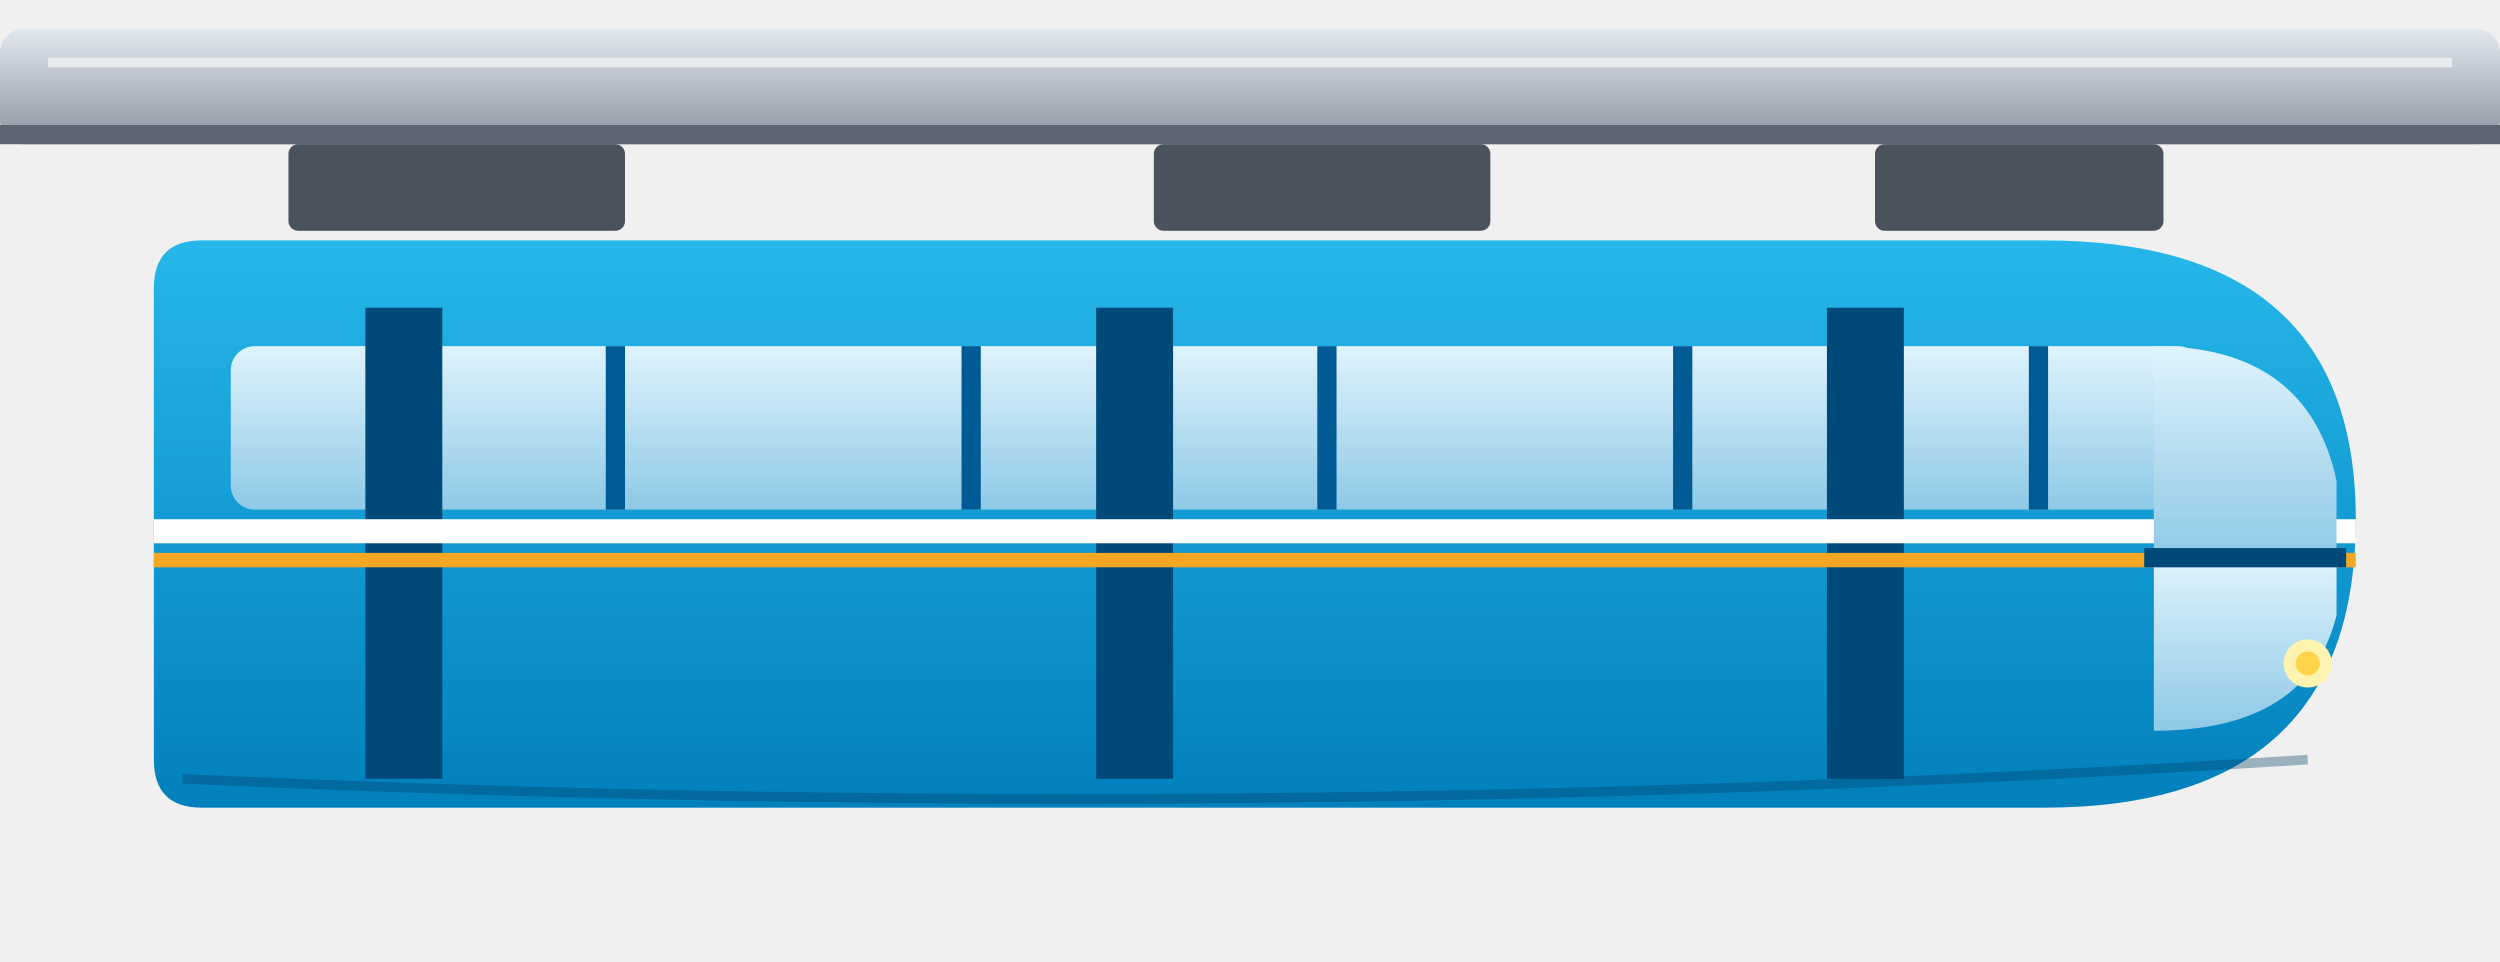
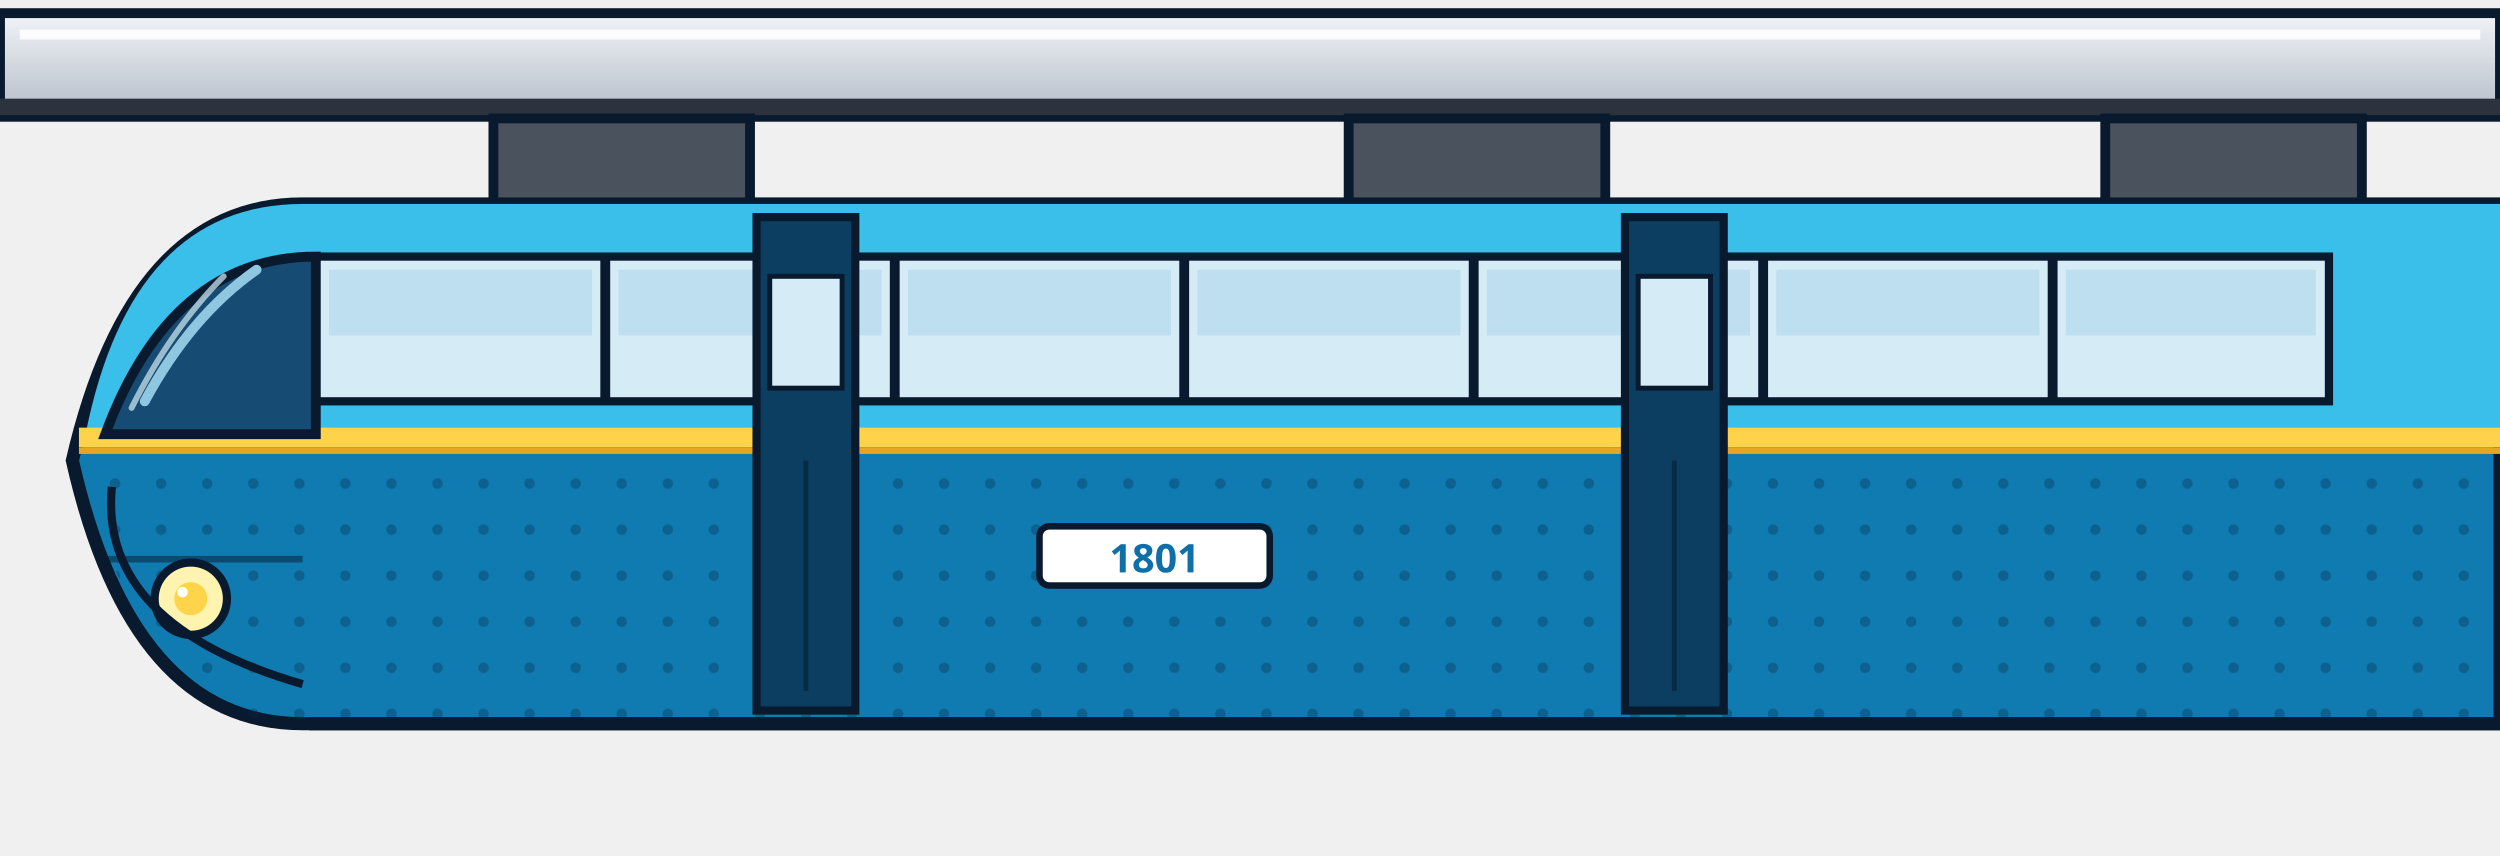
- <svg xmlns="http://www.w3.org/2000/svg" viewBox="0 0 520 200" role="img" aria-label="千葉都市モノレール">
+ <svg xmlns="http://www.w3.org/2000/svg" viewBox="0 0 760 260" role="img" aria-label="千葉都市モノレール">
  <defs>
-     <linearGradient id="fvMonoBeam" x1="0" y1="0" x2="0" y2="1">
-       <stop offset="0" stop-color="#E2E7EF" />
-       <stop offset="1" stop-color="#8B93A0" />
-     </linearGradient>
-     <linearGradient id="fvMonoBody" x1="0" y1="0" x2="0" y2="1">
-       <stop offset="0" stop-color="#26B7EA" />
-       <stop offset="1" stop-color="#0180BC" />
-     </linearGradient>
-     <linearGradient id="fvMonoWindow" x1="0" y1="0" x2="0" y2="1">
-       <stop offset="0" stop-color="#DFF3FC" />
-       <stop offset="1" stop-color="#8EC9E7" />
+     <pattern id="fvMonoHalftone" x="0" y="0" width="14" height="14" patternUnits="userSpaceOnUse">
+       <circle cx="7" cy="7" r="1.6" fill="#082A48" opacity="0.32" />
+     </pattern>
+     <linearGradient id="fvMonoBeamShine" x1="0" y1="0" x2="0" y2="1">
+       <stop offset="0" stop-color="#F1F4F8" />
+       <stop offset="1" stop-color="#B7BEC9" />
    </linearGradient>
  </defs>
-   <rect x="0" y="6" width="520" height="24" rx="5" fill="url(#fvMonoBeam)" />
-   <rect x="0" y="26" width="520" height="4" fill="#5D6572" />
-   <rect x="10" y="12" width="500" height="2" fill="#FFFFFF" opacity="0.6" />
-   <rect x="60" y="30" width="70" height="18" rx="2" fill="#4A525E" />
-   <rect x="240" y="30" width="70" height="18" rx="2" fill="#4A525E" />
-   <rect x="390" y="30" width="60" height="18" rx="2" fill="#4A525E" />
-   <path d="     M 32 60     Q 32 50 42 50     L 425 50     Q 490 50 490 108     Q 490 168 425 168     L 42 168     Q 32 168 32 158     Z   " fill="url(#fvMonoBody)" />
-   <rect x="48" y="72" width="410" height="34" rx="5" fill="url(#fvMonoWindow)" />
-   <rect x="126" y="72" width="4" height="34" fill="#005A94" />
-   <rect x="200" y="72" width="4" height="34" fill="#005A94" />
-   <rect x="274" y="72" width="4" height="34" fill="#005A94" />
-   <rect x="348" y="72" width="4" height="34" fill="#005A94" />
-   <rect x="422" y="72" width="4" height="34" fill="#005A94" />
-   <rect x="76" y="64" width="16" height="98" fill="#004A7A" />
-   <rect x="228" y="64" width="16" height="98" fill="#004A7A" />
-   <rect x="380" y="64" width="16" height="98" fill="#004A7A" />
-   <rect x="32" y="108" width="458" height="5" fill="#FFFFFF" />
-   <rect x="32" y="115" width="458" height="3" fill="#F5A623" />
-   <path d="M 448 72 Q 480 72 486 100 L 486 116 L 448 116 Z" fill="url(#fvMonoWindow)" />
-   <path d="M 448 116 L 486 116 L 486 128 Q 480 152 448 152 Z" fill="url(#fvMonoWindow)" />
-   <rect x="446" y="114" width="42" height="4" fill="#004A7A" />
-   <circle cx="480" cy="138" r="5" fill="#FFF3B0" />
-   <circle cx="480" cy="138" r="2.5" fill="#FFD34A" />
-   <path d="M 38 162 Q 260 172 480 158" fill="none" stroke="#003C60" stroke-width="2" opacity="0.35" />
+   <rect x="0" y="4" width="760" height="30" fill="url(#fvMonoBeamShine)" stroke="#0A1A2E" stroke-width="3" />
+   <rect x="6" y="9" width="748" height="3" fill="#FFFFFF" opacity="0.85" />
+   <rect x="0" y="30" width="760" height="6" fill="#2C333F" />
+   <line x1="0" y1="36" x2="760" y2="36" stroke="#0A1A2E" stroke-width="2" />
+   <g stroke="#0A1A2E" stroke-width="3">
+     <rect x="150" y="36" width="78" height="26" fill="#4A525E" />
+     <rect x="410" y="36" width="78" height="26" fill="#4A525E" />
+     <rect x="640" y="36" width="78" height="26" fill="#4A525E" />
+   </g>
+   <path d="     M 92 62     Q 40 62 22 140     Q 40 220 92 220     L 760 220     L 760 62     Z   " fill="#0F7BB0" stroke="#0A1A2E" stroke-width="4" />
+   <path d="     M 92 62     Q 40 62 26 132     L 760 132     L 760 62     Z   " fill="#3ABEEA" />
+   <path d="     M 26 138     Q 40 220 92 220     L 760 220     L 760 138     Z   " fill="url(#fvMonoHalftone)" />
+   <rect x="24" y="130" width="736" height="6" fill="#FFD24C" />
+   <rect x="24" y="136" width="736" height="2" fill="#E8A424" />
+   <rect x="96" y="78" width="612" height="44" fill="#D5ECF6" stroke="#0A1A2E" stroke-width="2.5" />
+   <g stroke="#0A1A2E" stroke-width="3">
+     <line x1="184" y1="78" x2="184" y2="122" />
+     <line x1="272" y1="78" x2="272" y2="122" />
+     <line x1="360" y1="78" x2="360" y2="122" />
+     <line x1="448" y1="78" x2="448" y2="122" />
+     <line x1="536" y1="78" x2="536" y2="122" />
+     <line x1="624" y1="78" x2="624" y2="122" />
+   </g>
+   <g fill="#A9D5EA" opacity="0.55">
+     <rect x="100" y="82" width="80" height="20" />
+     <rect x="188" y="82" width="80" height="20" />
+     <rect x="276" y="82" width="80" height="20" />
+     <rect x="364" y="82" width="80" height="20" />
+     <rect x="452" y="82" width="80" height="20" />
+     <rect x="540" y="82" width="80" height="20" />
+     <rect x="628" y="82" width="76" height="20" />
+   </g>
+   <path d="M 96 78 Q 52 78 32 132 L 96 132 Z" fill="#164C74" stroke="#0A1A2E" stroke-width="3" />
+   <path d="M 78 82 Q 58 96 44 122" stroke="#8FC7E0" stroke-width="3" fill="none" stroke-linecap="round" />
+   <path d="M 68 84 Q 52 100 40 124" stroke="#C6E1EE" stroke-width="1.8" fill="none" stroke-linecap="round" opacity="0.75" />
+   <g>
+     <rect x="230" y="66" width="30" height="150" fill="#0B3E60" stroke="#0A1A2E" stroke-width="2.5" />
+     <rect x="234" y="84" width="22" height="34" fill="#D5ECF6" stroke="#0A1A2E" stroke-width="1.5" />
+     <line x1="245" y1="140" x2="245" y2="210" stroke="#062B47" stroke-width="1.5" />
+     <rect x="494" y="66" width="30" height="150" fill="#0B3E60" stroke="#0A1A2E" stroke-width="2.5" />
+     <rect x="498" y="84" width="22" height="34" fill="#D5ECF6" stroke="#0A1A2E" stroke-width="1.5" />
+     <line x1="509" y1="140" x2="509" y2="210" stroke="#062B47" stroke-width="1.5" />
+   </g>
+   <rect x="316" y="160" width="70" height="18" rx="3" fill="#FFFFFF" stroke="#0A1A2E" stroke-width="2" />
+   <text x="351" y="174" font-family="'Zen Maru Gothic','Hiragino Maru Gothic ProN',sans-serif" font-size="12" font-weight="900" fill="#0F6FA8" text-anchor="middle">1801</text>
+   <circle cx="58" cy="182" r="11" fill="#FFF3B0" stroke="#0A1A2E" stroke-width="2.5" />
+   <circle cx="58" cy="182" r="5" fill="#FFD34A" />
+   <circle cx="55.5" cy="180" r="1.6" fill="#FFFFFF" />
+   <line x1="94" y1="220" x2="760" y2="220" stroke="#0A1A2E" stroke-width="4" />
+   <line x1="30" y1="170" x2="92" y2="170" stroke="#0A1A2E" stroke-width="2" opacity="0.5" />
+   <path d="M 34 148 Q 30 190 92 208" stroke="#0A1A2E" stroke-width="2.5" fill="none" />
</svg>
